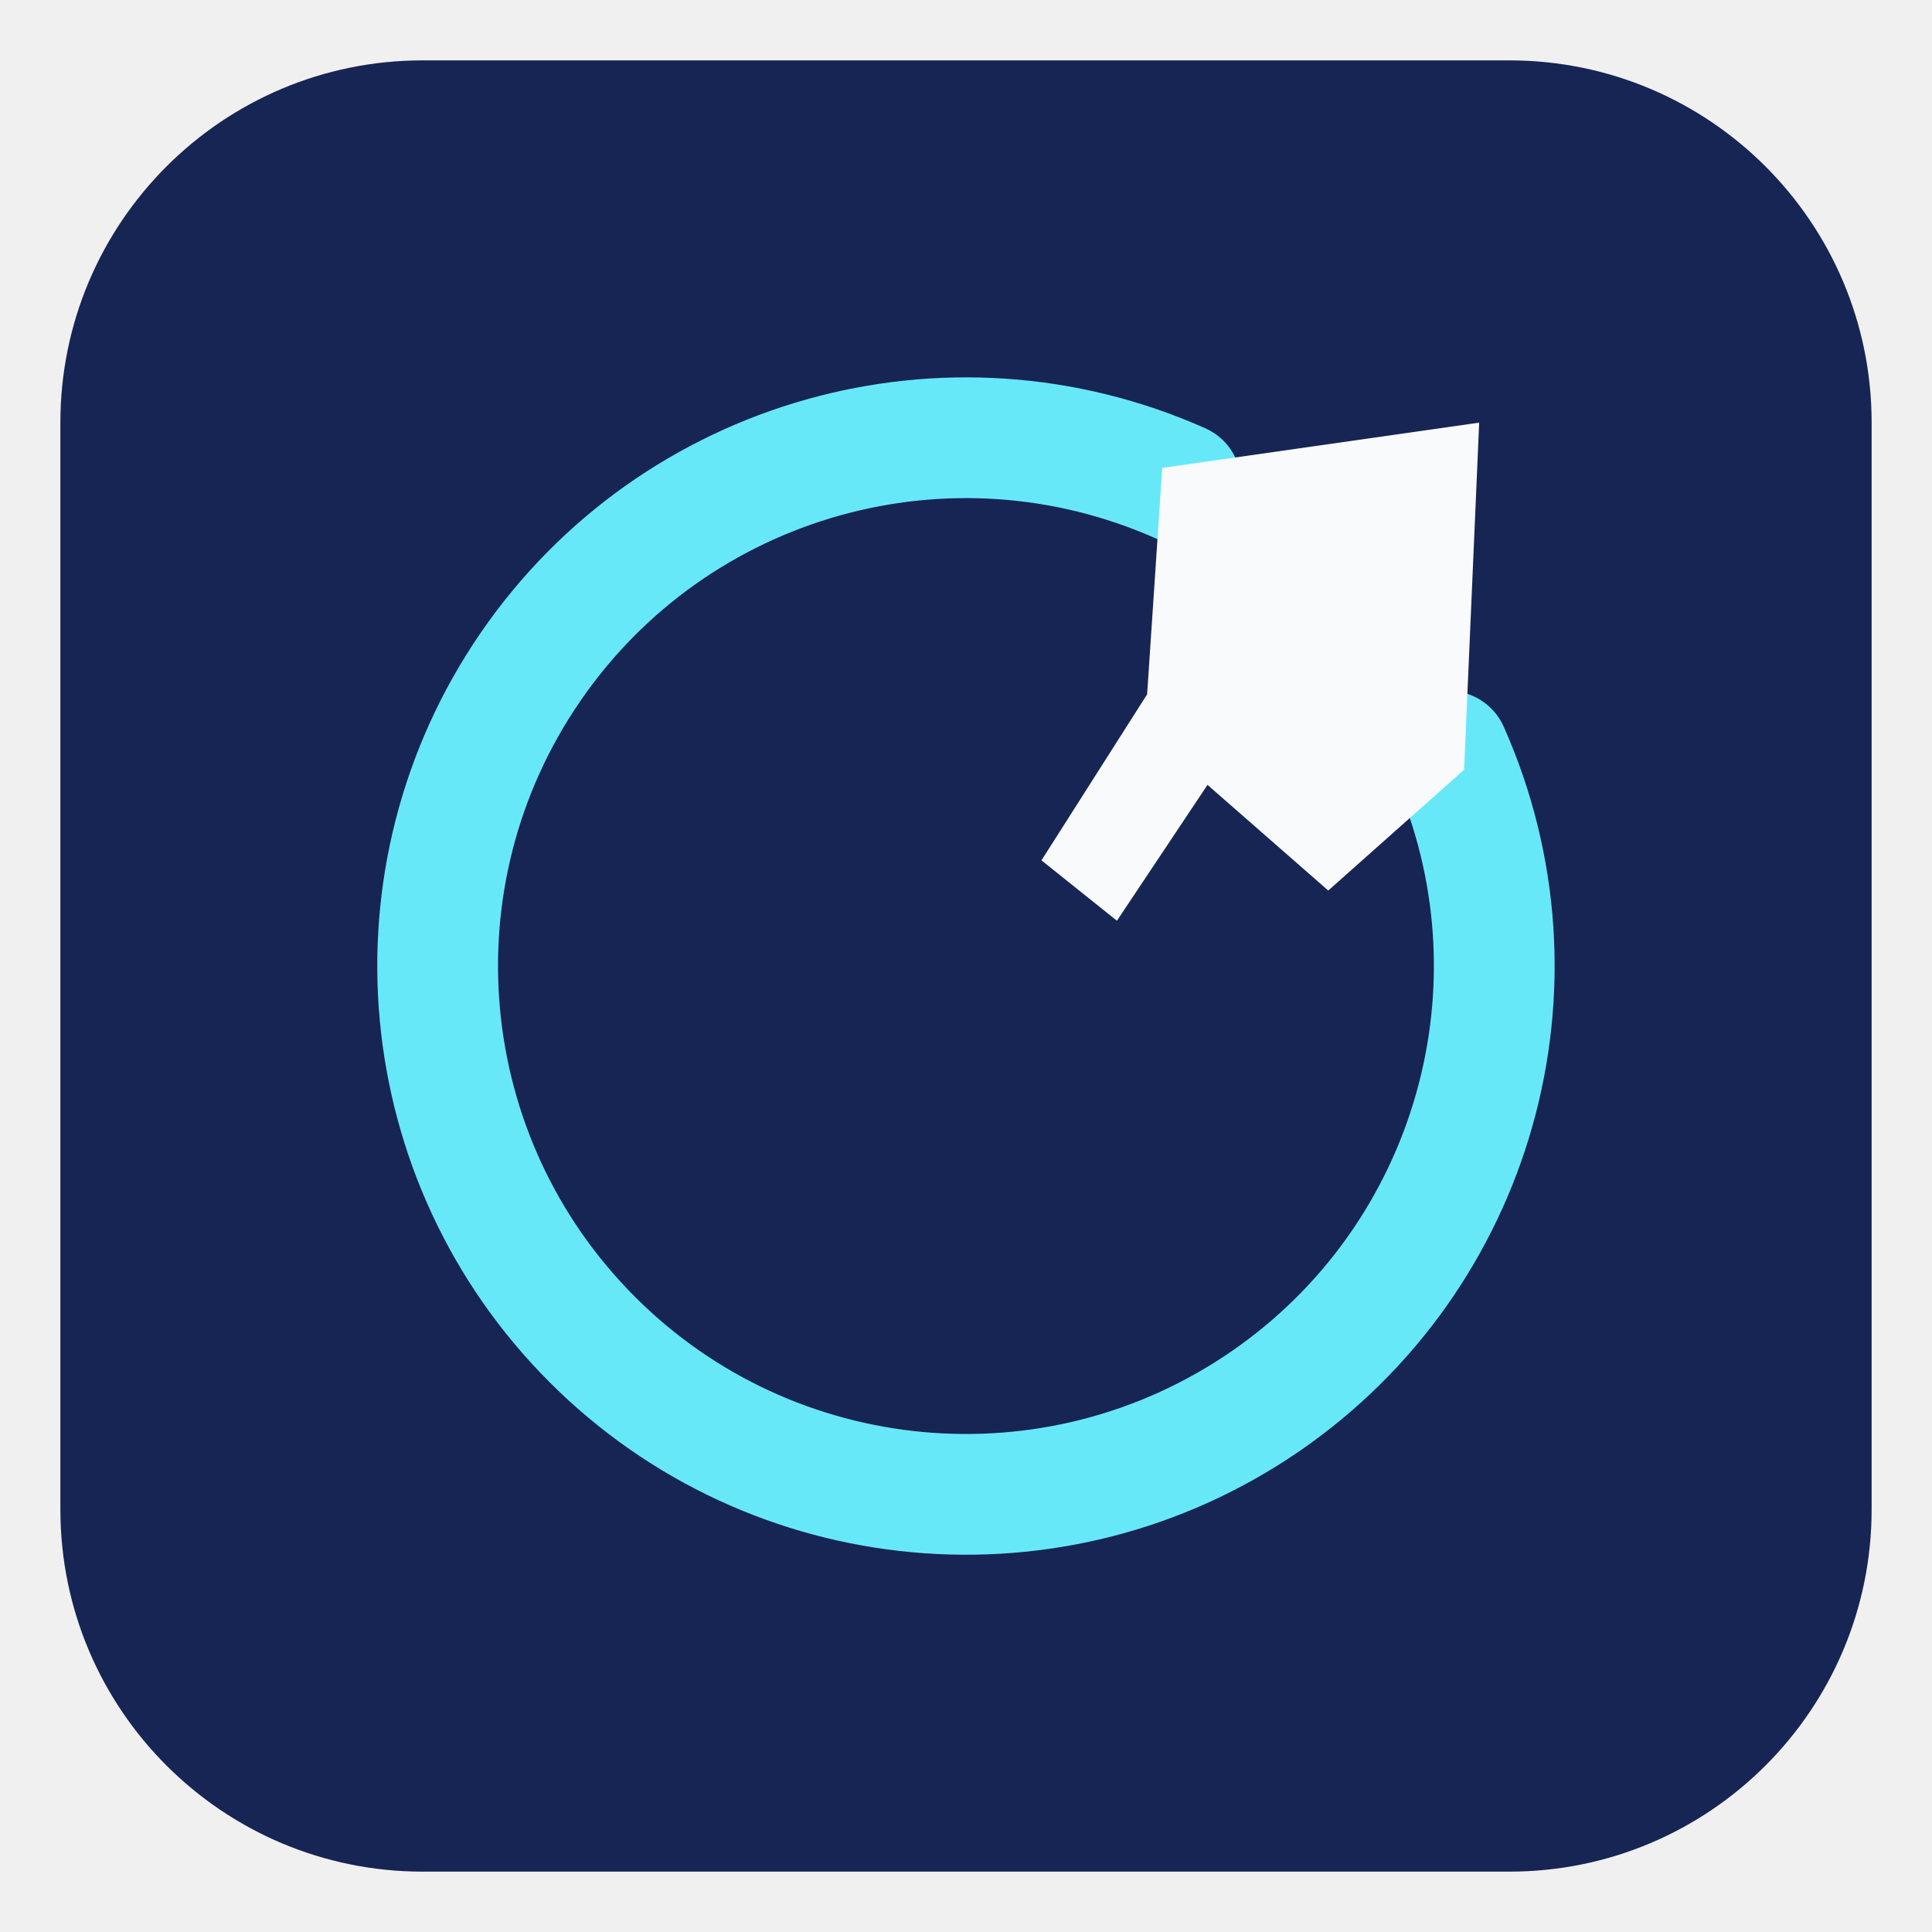
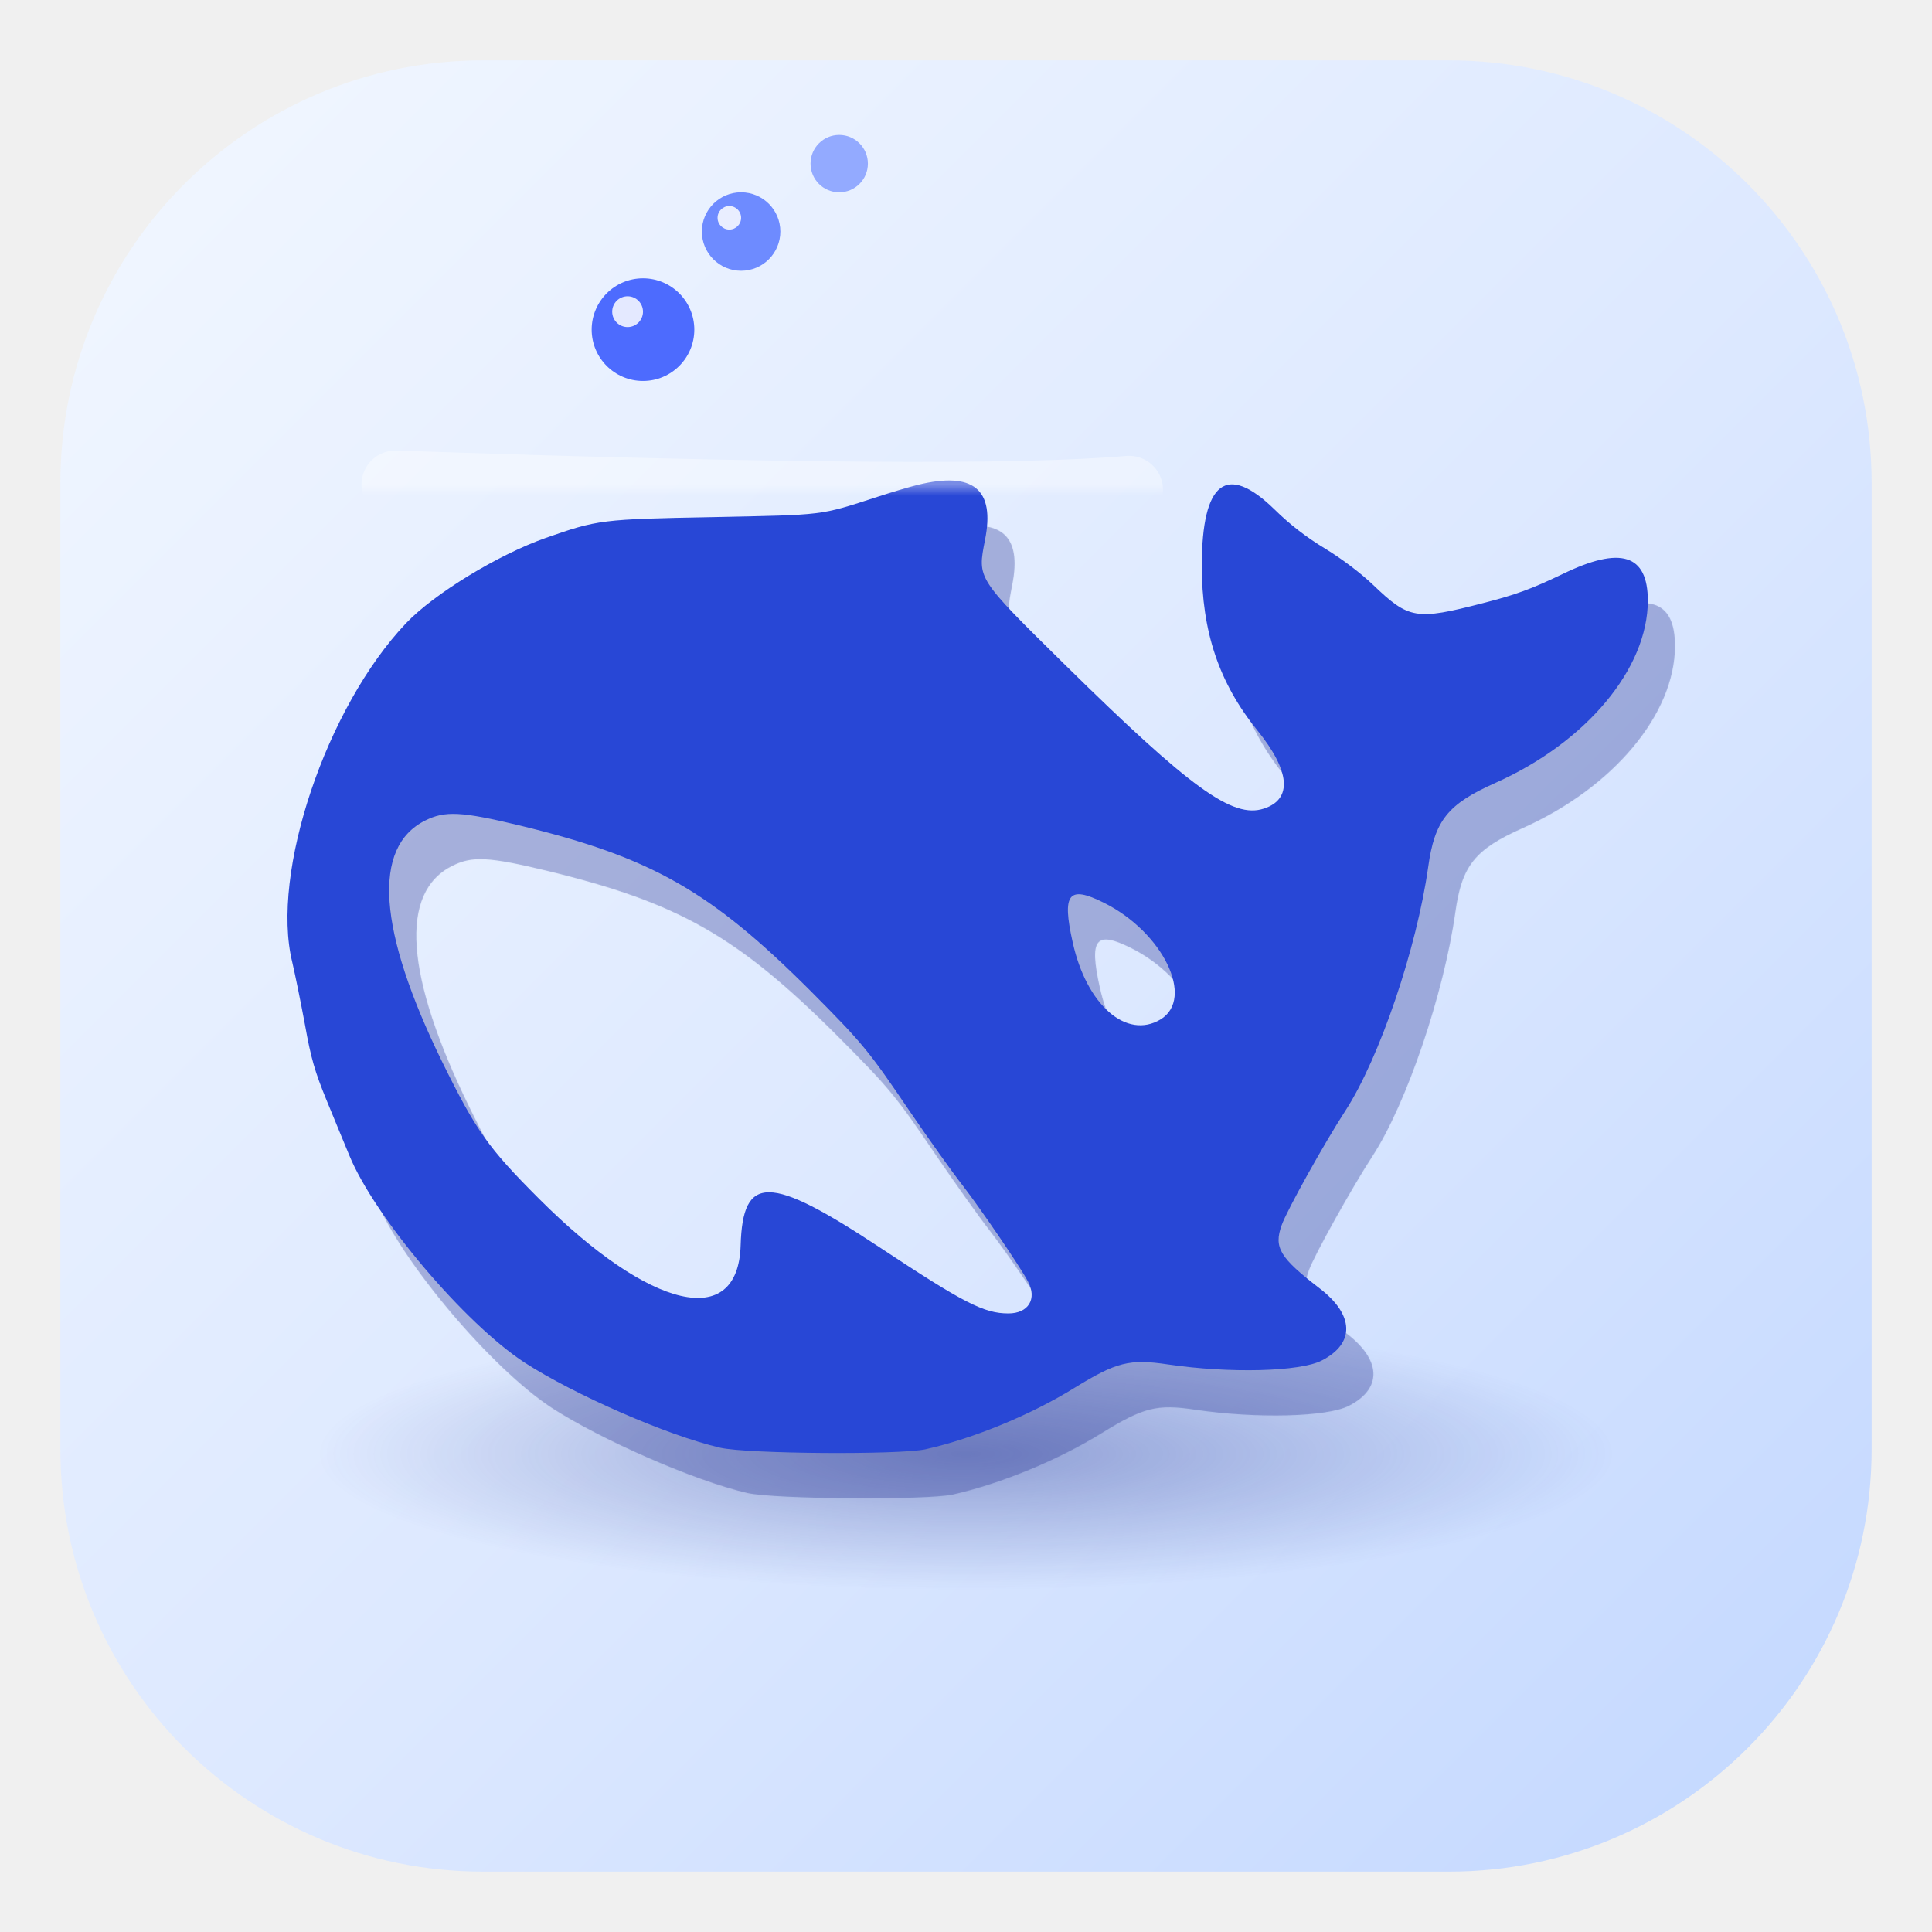
- <svg xmlns="http://www.w3.org/2000/svg" viewBox="0 0 128 128" width="128" height="128" role="img" aria-label="OpenBrowserHarness" shape-rendering="geometricPrecision">
-   <rect x="4" y="4" width="120" height="120" rx="24" fill="#172554" />
-   <path d="M78.23 32.03 A35 35 0 1 0 95.97 49.77" fill="none" stroke="#67E8F9" stroke-width="8" stroke-linecap="round" stroke-linejoin="round" />
-   <path d="M98 28 L97 51 L88 59 L80 52 L74 61 L69 57 L76 46 L77 31 Z" fill="#F8FAFC" />
+ <svg xmlns="http://www.w3.org/2000/svg" viewBox="0 0 128 128" width="128" height="128" role="img" aria-label="OpenBrowserHarness">
+   <defs>
+     <linearGradient id="tile" x1="4" y1="4" x2="124" y2="124" gradientUnits="userSpaceOnUse">
+       <stop offset="0" stop-color="#F2F7FF" />
+       <stop offset="0.55" stop-color="#DCE8FF" />
+       <stop offset="1" stop-color="#C2D7FF" />
+     </linearGradient>
+     <linearGradient id="whale" x1="0" y1="22" x2="0" y2="108" gradientUnits="userSpaceOnUse">
+       <stop offset="0" stop-color="#5B78FF" />
+       <stop offset="0.55" stop-color="#3D5DFB" />
+       <stop offset="1" stop-color="#2847D6" />
+     </linearGradient>
+     <linearGradient id="sheen" x1="0" y1="0" x2="0" y2="1">
+       <stop offset="0" stop-color="#FFFFFF" stop-opacity="0.5" />
+       <stop offset="1" stop-color="#FFFFFF" stop-opacity="0" />
+     </linearGradient>
+     <radialGradient id="shadow" cx="0.5" cy="0.5" r="0.5">
+       <stop offset="0" stop-color="#1B2C8F" stop-opacity="0.38" />
+       <stop offset="1" stop-color="#1B2C8F" stop-opacity="0" />
+     </radialGradient>
+     <filter id="soft" x="-20%" y="-20%" width="140%" height="140%">
+       <feGaussianBlur stdDeviation="2.2" />
+     </filter>
+   </defs>
+   <rect x="4" y="4" width="120" height="120" rx="28" fill="url(#tile)" />
+   <ellipse cx="64.00" cy="96.33" rx="43.20" ry="9" fill="url(#shadow)" />
+   <g transform="translate(-33.166,-20.672) scale(0.172414)">
+     <g transform="translate(0,1008) scale(0.1,-0.1)">
+       <path d="M5555 6844 c-33 -8 -103 -29 -155 -46 -225 -73 -199 -69 -630 -78 -432 -8 -445 -10 -645 -80 -184 -65 -428 -214 -536 -327 -307 -323 -522 -961 -438 -1303 11 -47 33 -155 49 -241 23 -129 38 -180 83 -290 30 -74 70 -169 87 -211 97 -237 444 -647 674 -797 190 -123 548 -280 751 -327 103 -24 689 -28 790 -6 186 42 406 133 572 236 161 99 211 112 359 90 237 -35 508 -28 591 15 129 66 125 176 -9 278 -152 117 -176 156 -145 242 19 55 166 319 245 440 131 202 274 624 318 936 25 180 75 242 259 324 349 156 585 439 585 700 0 178 -104 211 -328 102 -119 -57 -178 -79 -307 -112 -256 -66 -283 -61 -420 70 -48 46 -121 101 -185 140 -71 43 -134 91 -195 151 -184 179 -278 107 -279 -215 0 -255 66 -452 214 -635 126 -156 135 -264 25 -300 -120 -40 -282 78 -762 550 -344 339 -339 332 -310 482 39 195 -44 264 -258 212z m-1530 -1309 c507 -123 732 -251 1116 -634 204 -205 224 -230 384 -466 71 -104 162 -232 202 -283 66 -85 223 -315 251 -369 36 -67 2 -123 -75 -123 -94 0 -170 39 -498 256 -421 278 -523 279 -531 5 -10 -327 -347 -248 -774 179 -197 197 -242 261 -373 527 -247 505 -270 825 -65 927 76 38 139 35 363 -19z m2245 -297 c227 -113 350 -367 218 -448 -131 -79 -285 55 -338 296 -42 188 -16 220 120 152z" fill="#1B2C8F" fill-rule="evenodd" opacity="0.32" filter="url(#soft)" />
+     </g>
+   </g>
+   <g transform="translate(-34.966,-23.672) scale(0.172414)">
+     <g transform="translate(0,1008) scale(0.1,-0.1)">
+       <path d="M5555 6844 c-33 -8 -103 -29 -155 -46 -225 -73 -199 -69 -630 -78 -432 -8 -445 -10 -645 -80 -184 -65 -428 -214 -536 -327 -307 -323 -522 -961 -438 -1303 11 -47 33 -155 49 -241 23 -129 38 -180 83 -290 30 -74 70 -169 87 -211 97 -237 444 -647 674 -797 190 -123 548 -280 751 -327 103 -24 689 -28 790 -6 186 42 406 133 572 236 161 99 211 112 359 90 237 -35 508 -28 591 15 129 66 125 176 -9 278 -152 117 -176 156 -145 242 19 55 166 319 245 440 131 202 274 624 318 936 25 180 75 242 259 324 349 156 585 439 585 700 0 178 -104 211 -328 102 -119 -57 -178 -79 -307 -112 -256 -66 -283 -61 -420 70 -48 46 -121 101 -185 140 -71 43 -134 91 -195 151 -184 179 -278 107 -279 -215 0 -255 66 -452 214 -635 126 -156 135 -264 25 -300 -120 -40 -282 78 -762 550 -344 339 -339 332 -310 482 39 195 -44 264 -258 212z m-1530 -1309 c507 -123 732 -251 1116 -634 204 -205 224 -230 384 -466 71 -104 162 -232 202 -283 66 -85 223 -315 251 -369 36 -67 2 -123 -75 -123 -94 0 -170 39 -498 256 -421 278 -523 279 -531 5 -10 -327 -347 -248 -774 179 -197 197 -242 261 -373 527 -247 505 -270 825 -65 927 76 38 139 35 363 -19z m2245 -297 c227 -113 350 -367 218 -448 -131 -79 -285 55 -338 296 -42 188 -16 220 120 152z" fill="url(#whale)" fill-rule="evenodd" />
+     </g>
+   </g>
+   <path d="M26.20 32.10 Q 64.00 33.40 74.80 32.45" fill="none" stroke="url(#sheen)" stroke-width="4.5" stroke-linecap="round" opacity="0.75" />
+   <circle cx="42.60" cy="21.84" r="3.40" fill="#4D6BFE" />
+   <circle cx="41.58" cy="20.65" r="1.02" fill="#FFFFFF" fill-opacity="0.85" />
+   <circle cx="49.10" cy="15.34" r="2.60" fill="#6E8BFF" />
+   <circle cx="48.32" cy="14.43" r="0.78" fill="#FFFFFF" fill-opacity="0.85" />
+   <circle cx="55.60" cy="10.84" r="1.90" fill="#93AAFF" />
</svg>
